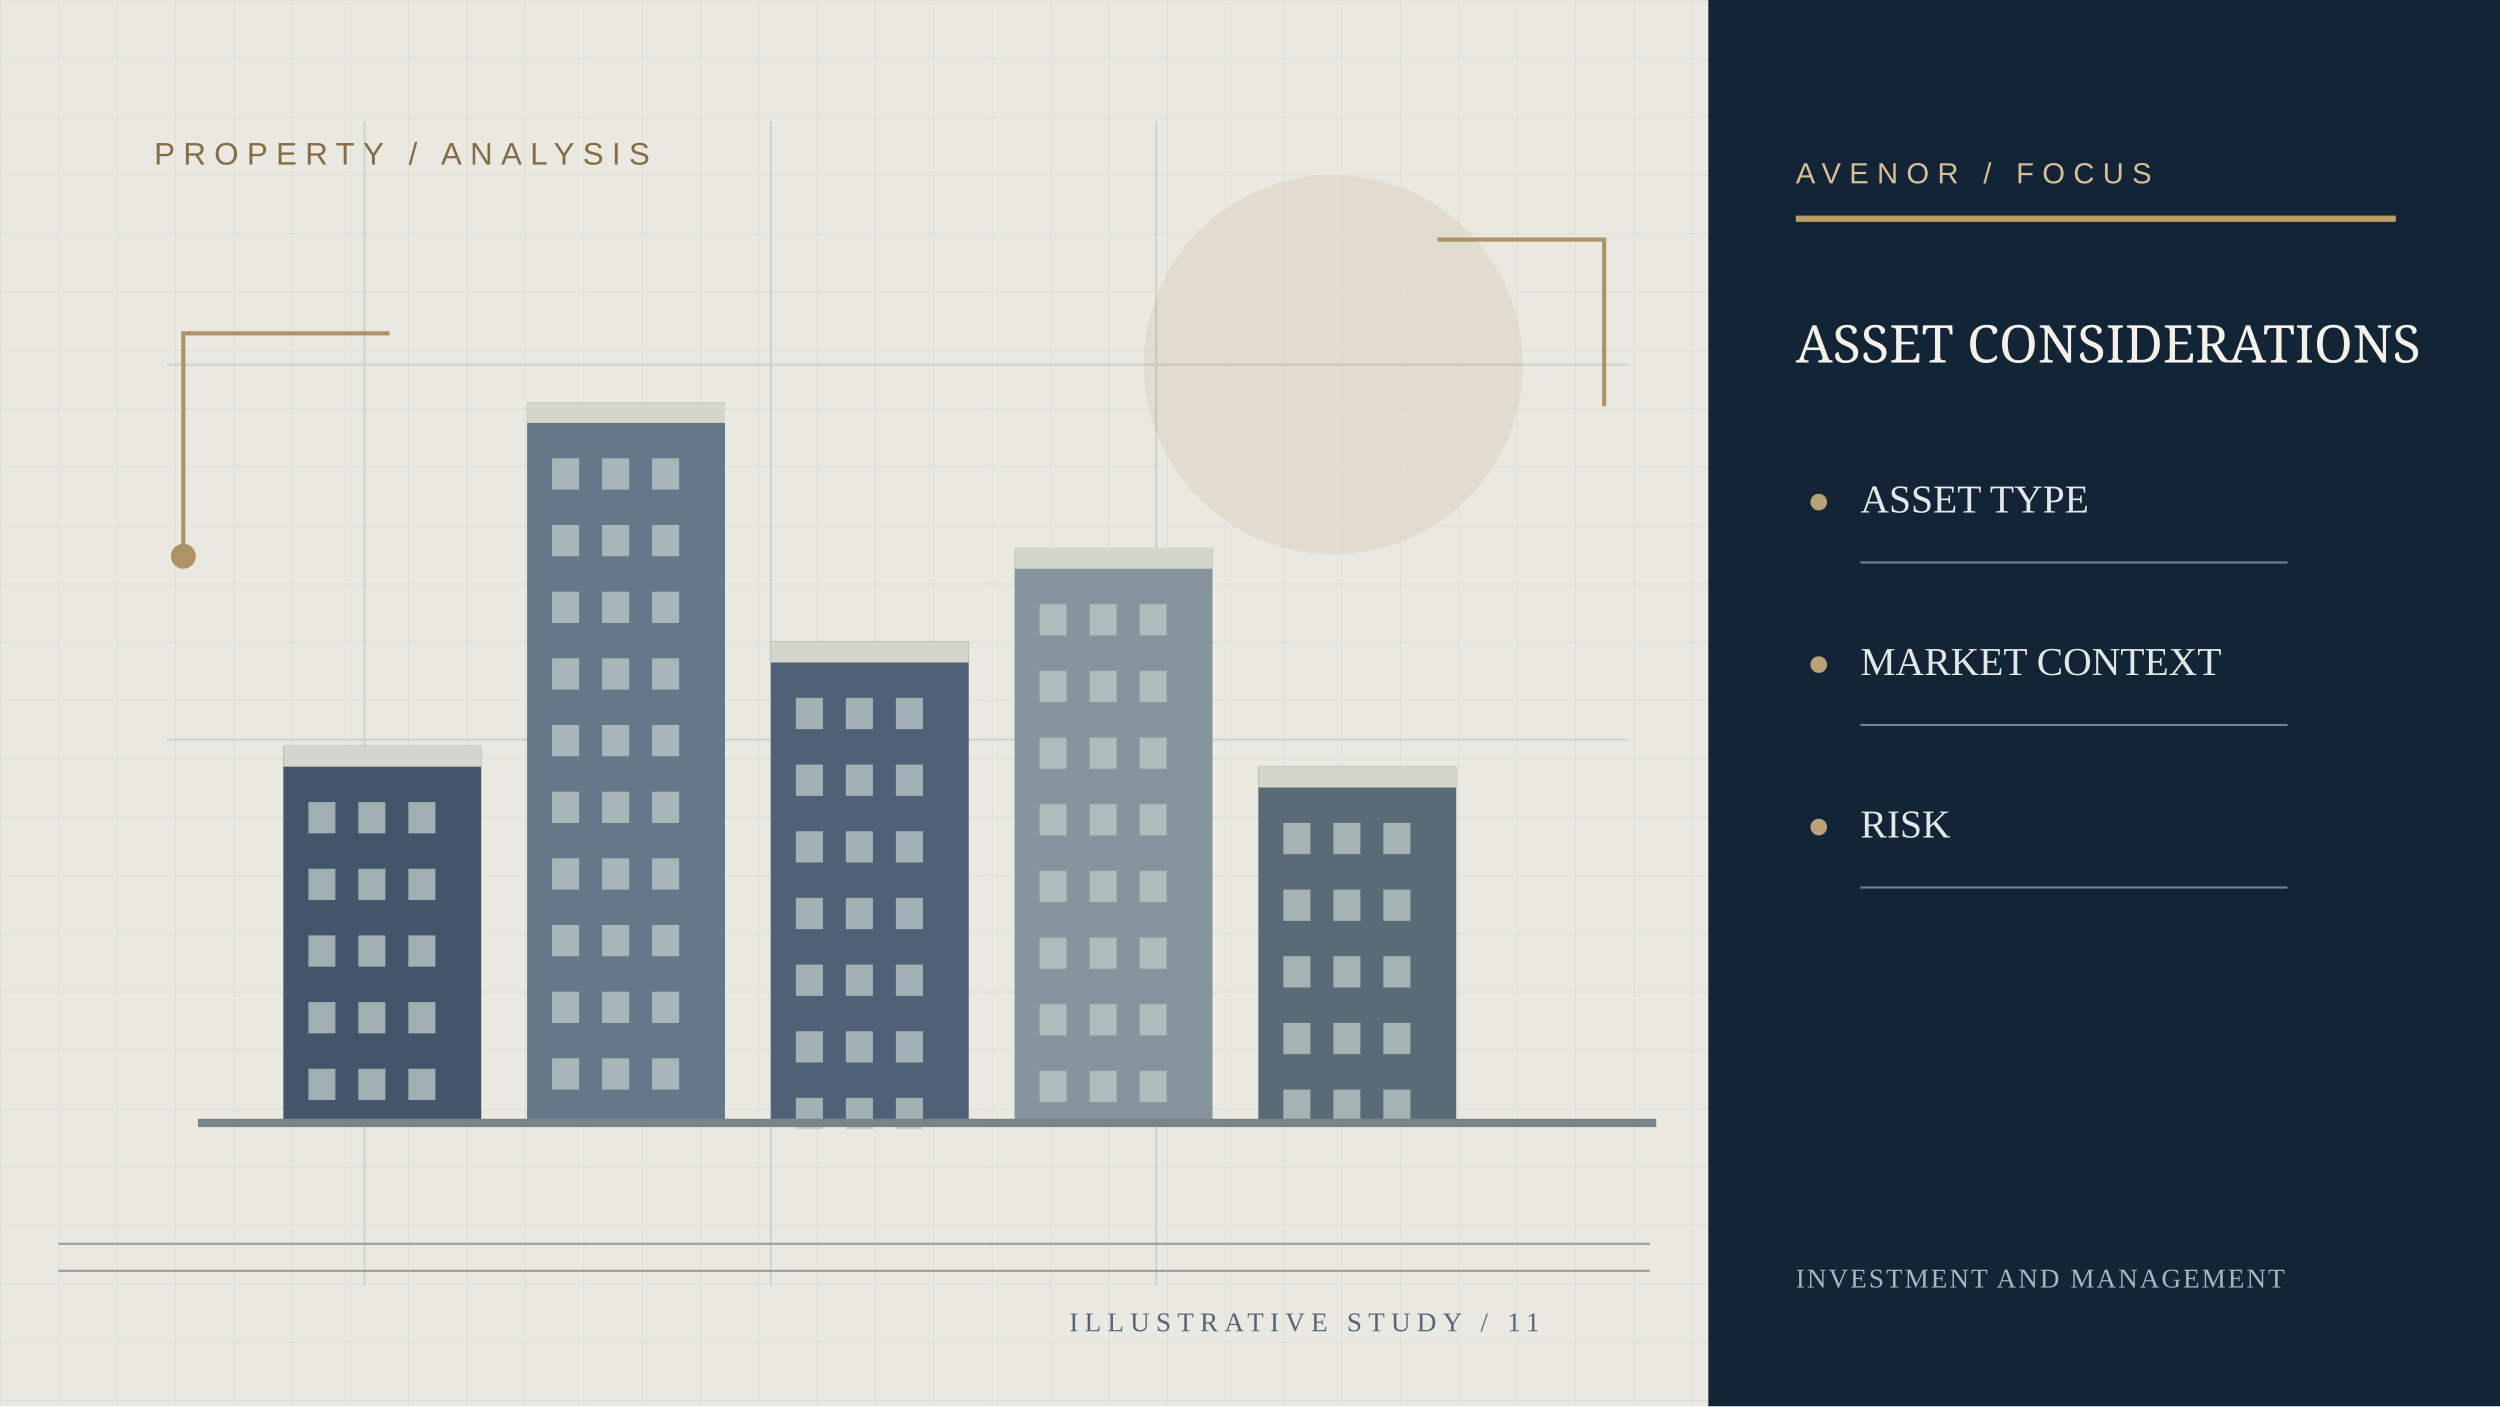
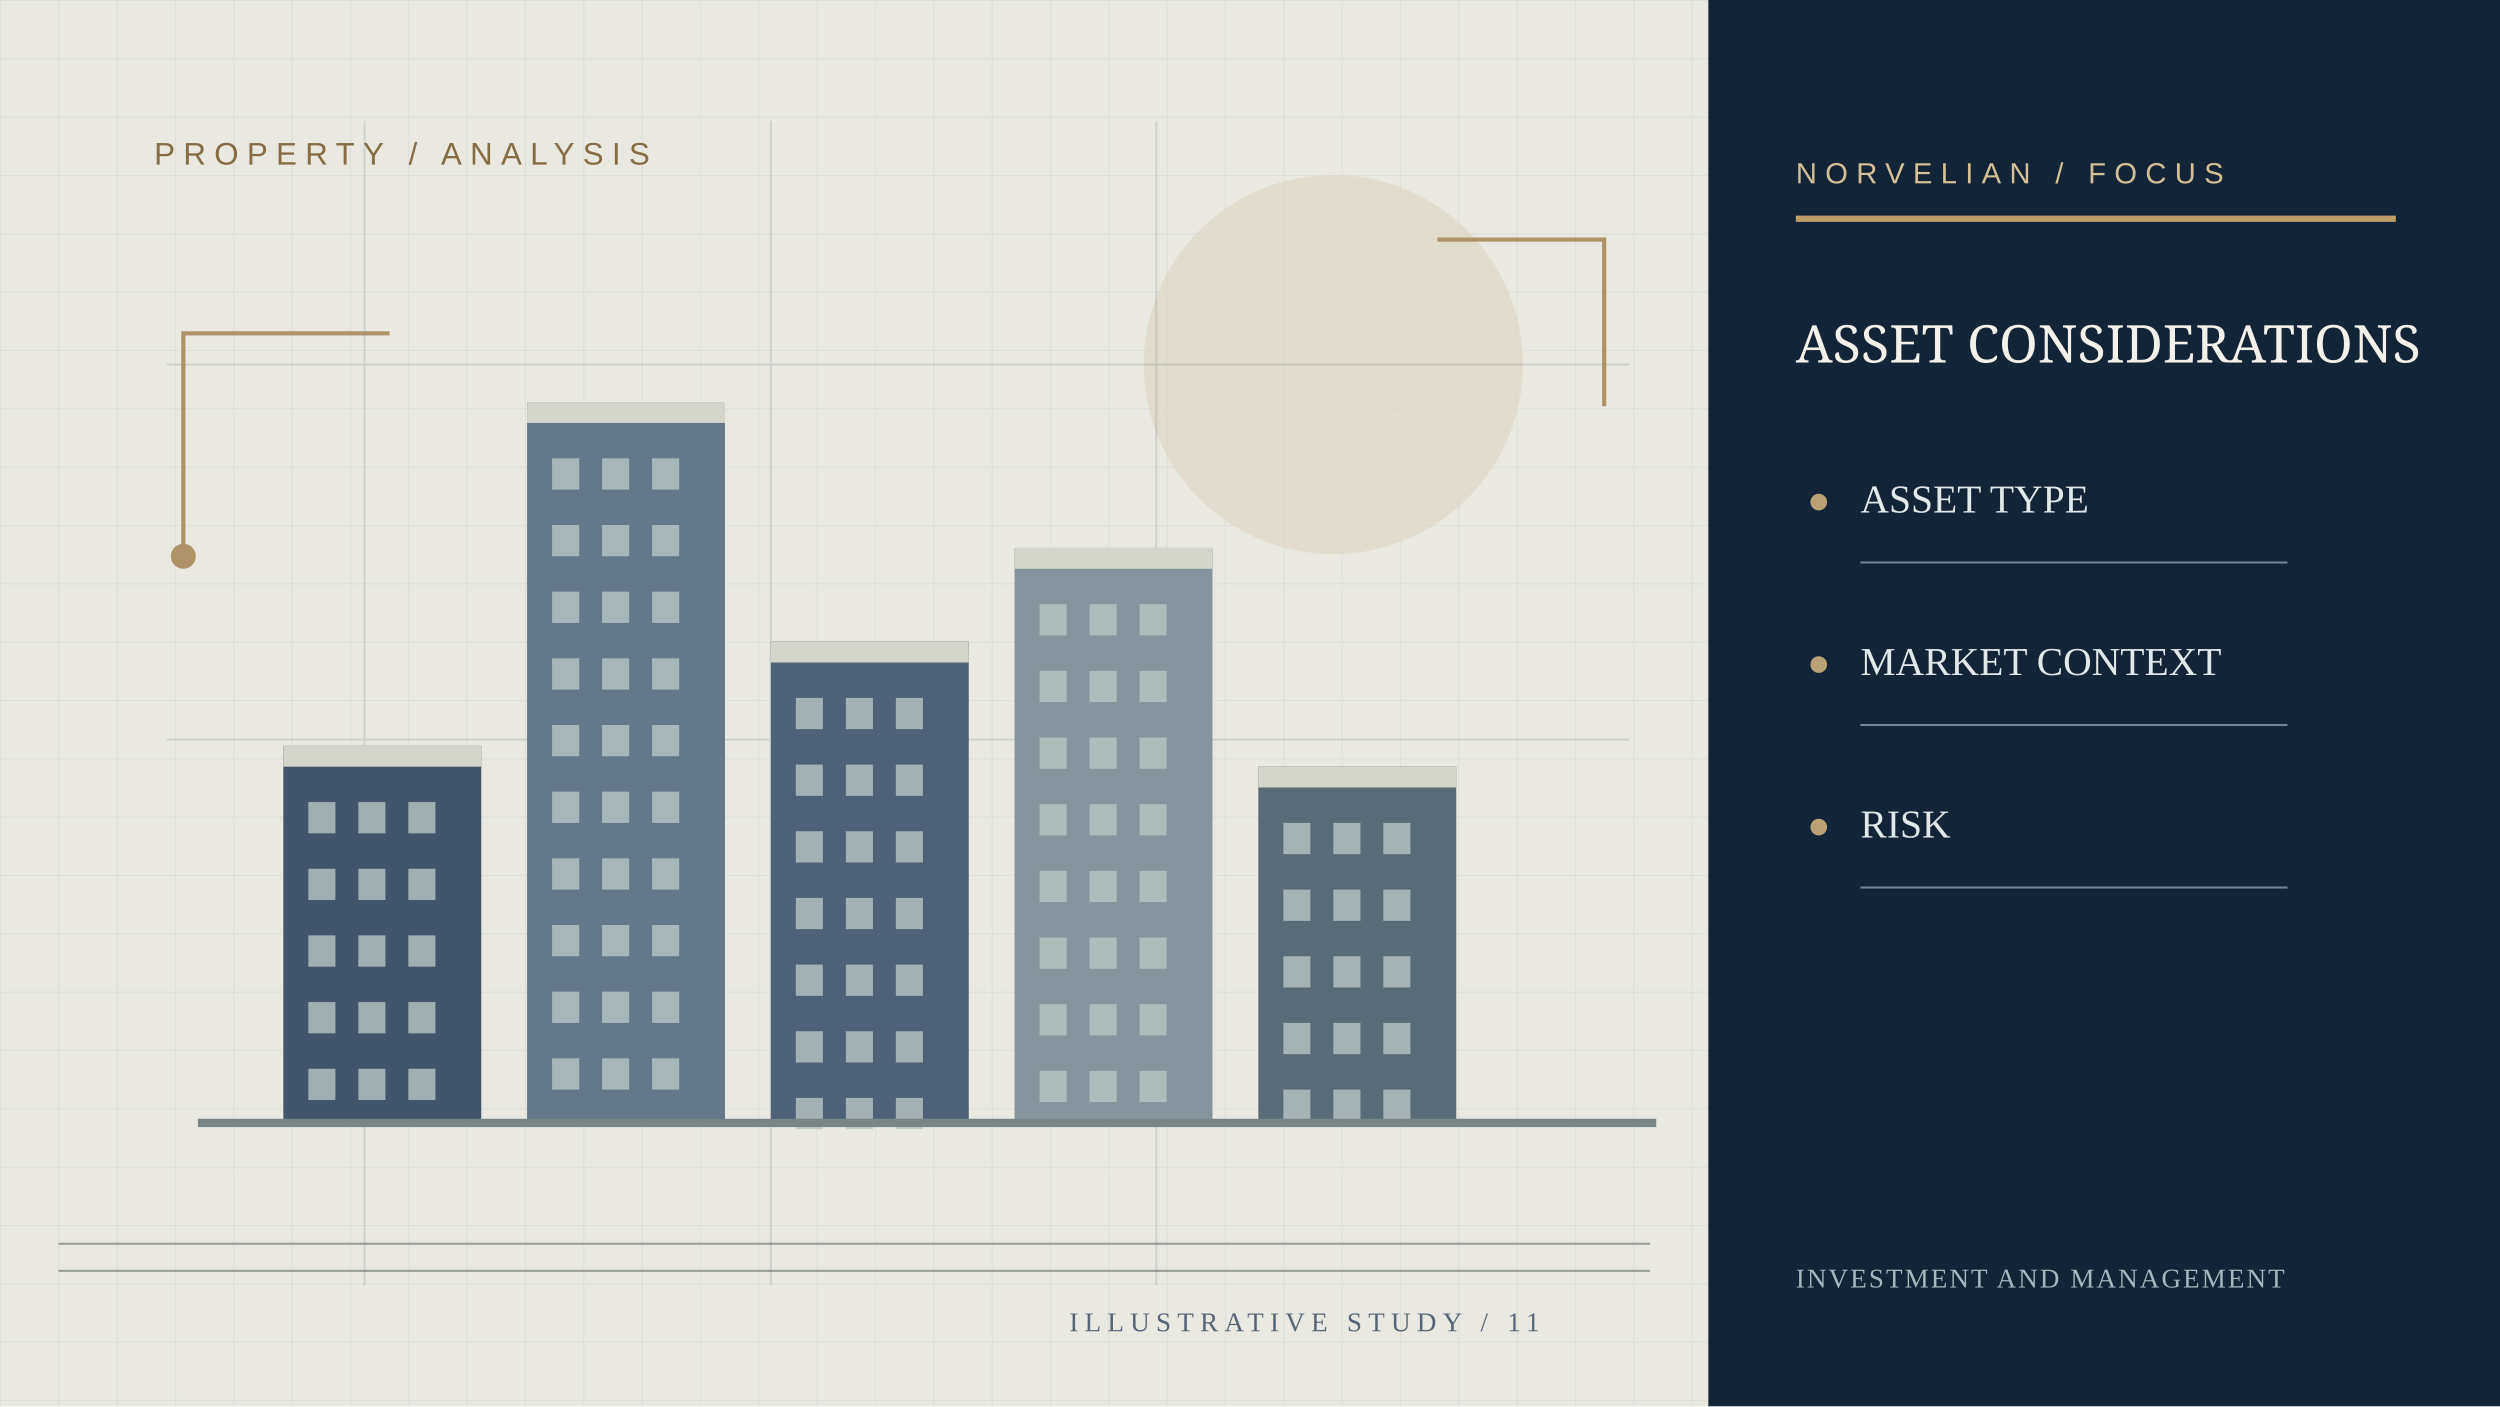
<svg xmlns="http://www.w3.org/2000/svg" viewBox="0 0 1200 675" role="img" aria-labelledby="title">
  <defs>
    <pattern id="paper" width="28" height="28" patternUnits="userSpaceOnUse">
      <path d="M28 0H0V28" fill="none" stroke="#d5d6cf" stroke-width=".55" />
    </pattern>
    <linearGradient id="light" x2="0" y2="1">
      <stop stop-color="#ebe9e2" />
      <stop offset="1" stop-color="#d9ddd8" />
    </linearGradient>
  </defs>
  <rect width="1200" height="675" fill="#e9e9e2" />
  <rect x="0" y="0" width="820" height="675" fill="url(#paper)" />
  <path d="M28 597H792M28 610H792" stroke="#9a9f9b" stroke-width="1" />
  <circle cx="640" cy="175" r="91" fill="#ded7c5" opacity=".72" />
  <g opacity=".18" stroke="#596e74" fill="none">
    <path d="M80 175H782M80 355H782M175 58V617M370 58V617M555 58V617" stroke-width="1" />
  </g>
  <g>
    <rect x="136" y="358" width="95" height="180" fill="#43556a" />
    <rect x="136" y="358" width="95" height="10" fill="#d4d5cb" />
    <rect x="148" y="385" width="13" height="15" fill="#b8c6c3" opacity=".8" />
    <rect x="172" y="385" width="13" height="15" fill="#b8c6c3" opacity=".8" />
    <rect x="196" y="385" width="13" height="15" fill="#b8c6c3" opacity=".8" />
    <rect x="148" y="417" width="13" height="15" fill="#b8c6c3" opacity=".8" />
    <rect x="172" y="417" width="13" height="15" fill="#b8c6c3" opacity=".8" />
    <rect x="196" y="417" width="13" height="15" fill="#b8c6c3" opacity=".8" />
    <rect x="148" y="449" width="13" height="15" fill="#b8c6c3" opacity=".8" />
    <rect x="172" y="449" width="13" height="15" fill="#b8c6c3" opacity=".8" />
    <rect x="196" y="449" width="13" height="15" fill="#b8c6c3" opacity=".8" />
    <rect x="148" y="481" width="13" height="15" fill="#b8c6c3" opacity=".8" />
    <rect x="172" y="481" width="13" height="15" fill="#b8c6c3" opacity=".8" />
    <rect x="196" y="481" width="13" height="15" fill="#b8c6c3" opacity=".8" />
    <rect x="148" y="513" width="13" height="15" fill="#b8c6c3" opacity=".8" />
    <rect x="172" y="513" width="13" height="15" fill="#b8c6c3" opacity=".8" />
    <rect x="196" y="513" width="13" height="15" fill="#b8c6c3" opacity=".8" />
    <rect x="253" y="193" width="95" height="345" fill="#65788a" />
    <rect x="253" y="193" width="95" height="10" fill="#d4d5cb" />
    <rect x="265" y="220" width="13" height="15" fill="#b8c6c3" opacity=".8" />
    <rect x="289" y="220" width="13" height="15" fill="#b8c6c3" opacity=".8" />
    <rect x="313" y="220" width="13" height="15" fill="#b8c6c3" opacity=".8" />
    <rect x="265" y="252" width="13" height="15" fill="#b8c6c3" opacity=".8" />
    <rect x="289" y="252" width="13" height="15" fill="#b8c6c3" opacity=".8" />
    <rect x="313" y="252" width="13" height="15" fill="#b8c6c3" opacity=".8" />
    <rect x="265" y="284" width="13" height="15" fill="#b8c6c3" opacity=".8" />
    <rect x="289" y="284" width="13" height="15" fill="#b8c6c3" opacity=".8" />
    <rect x="313" y="284" width="13" height="15" fill="#b8c6c3" opacity=".8" />
    <rect x="265" y="316" width="13" height="15" fill="#b8c6c3" opacity=".8" />
    <rect x="289" y="316" width="13" height="15" fill="#b8c6c3" opacity=".8" />
    <rect x="313" y="316" width="13" height="15" fill="#b8c6c3" opacity=".8" />
    <rect x="265" y="348" width="13" height="15" fill="#b8c6c3" opacity=".8" />
    <rect x="289" y="348" width="13" height="15" fill="#b8c6c3" opacity=".8" />
    <rect x="313" y="348" width="13" height="15" fill="#b8c6c3" opacity=".8" />
    <rect x="265" y="380" width="13" height="15" fill="#b8c6c3" opacity=".8" />
    <rect x="289" y="380" width="13" height="15" fill="#b8c6c3" opacity=".8" />
    <rect x="313" y="380" width="13" height="15" fill="#b8c6c3" opacity=".8" />
    <rect x="265" y="412" width="13" height="15" fill="#b8c6c3" opacity=".8" />
    <rect x="289" y="412" width="13" height="15" fill="#b8c6c3" opacity=".8" />
    <rect x="313" y="412" width="13" height="15" fill="#b8c6c3" opacity=".8" />
    <rect x="265" y="444" width="13" height="15" fill="#b8c6c3" opacity=".8" />
    <rect x="289" y="444" width="13" height="15" fill="#b8c6c3" opacity=".8" />
    <rect x="313" y="444" width="13" height="15" fill="#b8c6c3" opacity=".8" />
    <rect x="265" y="476" width="13" height="15" fill="#b8c6c3" opacity=".8" />
    <rect x="289" y="476" width="13" height="15" fill="#b8c6c3" opacity=".8" />
    <rect x="313" y="476" width="13" height="15" fill="#b8c6c3" opacity=".8" />
    <rect x="265" y="508" width="13" height="15" fill="#b8c6c3" opacity=".8" />
    <rect x="289" y="508" width="13" height="15" fill="#b8c6c3" opacity=".8" />
    <rect x="313" y="508" width="13" height="15" fill="#b8c6c3" opacity=".8" />
    <rect x="370" y="308" width="95" height="230" fill="#4f6176" />
    <rect x="370" y="308" width="95" height="10" fill="#d4d5cb" />
    <rect x="382" y="335" width="13" height="15" fill="#b8c6c3" opacity=".8" />
    <rect x="406" y="335" width="13" height="15" fill="#b8c6c3" opacity=".8" />
    <rect x="430" y="335" width="13" height="15" fill="#b8c6c3" opacity=".8" />
    <rect x="382" y="367" width="13" height="15" fill="#b8c6c3" opacity=".8" />
    <rect x="406" y="367" width="13" height="15" fill="#b8c6c3" opacity=".8" />
    <rect x="430" y="367" width="13" height="15" fill="#b8c6c3" opacity=".8" />
    <rect x="382" y="399" width="13" height="15" fill="#b8c6c3" opacity=".8" />
    <rect x="406" y="399" width="13" height="15" fill="#b8c6c3" opacity=".8" />
    <rect x="430" y="399" width="13" height="15" fill="#b8c6c3" opacity=".8" />
    <rect x="382" y="431" width="13" height="15" fill="#b8c6c3" opacity=".8" />
    <rect x="406" y="431" width="13" height="15" fill="#b8c6c3" opacity=".8" />
    <rect x="430" y="431" width="13" height="15" fill="#b8c6c3" opacity=".8" />
    <rect x="382" y="463" width="13" height="15" fill="#b8c6c3" opacity=".8" />
    <rect x="406" y="463" width="13" height="15" fill="#b8c6c3" opacity=".8" />
    <rect x="430" y="463" width="13" height="15" fill="#b8c6c3" opacity=".8" />
    <rect x="382" y="495" width="13" height="15" fill="#b8c6c3" opacity=".8" />
    <rect x="406" y="495" width="13" height="15" fill="#b8c6c3" opacity=".8" />
    <rect x="430" y="495" width="13" height="15" fill="#b8c6c3" opacity=".8" />
    <rect x="382" y="527" width="13" height="15" fill="#b8c6c3" opacity=".8" />
    <rect x="406" y="527" width="13" height="15" fill="#b8c6c3" opacity=".8" />
    <rect x="430" y="527" width="13" height="15" fill="#b8c6c3" opacity=".8" />
    <rect x="487" y="263" width="95" height="275" fill="#85949d" />
    <rect x="487" y="263" width="95" height="10" fill="#d4d5cb" />
    <rect x="499" y="290" width="13" height="15" fill="#b8c6c3" opacity=".8" />
    <rect x="523" y="290" width="13" height="15" fill="#b8c6c3" opacity=".8" />
    <rect x="547" y="290" width="13" height="15" fill="#b8c6c3" opacity=".8" />
    <rect x="499" y="322" width="13" height="15" fill="#b8c6c3" opacity=".8" />
    <rect x="523" y="322" width="13" height="15" fill="#b8c6c3" opacity=".8" />
    <rect x="547" y="322" width="13" height="15" fill="#b8c6c3" opacity=".8" />
    <rect x="499" y="354" width="13" height="15" fill="#b8c6c3" opacity=".8" />
    <rect x="523" y="354" width="13" height="15" fill="#b8c6c3" opacity=".8" />
    <rect x="547" y="354" width="13" height="15" fill="#b8c6c3" opacity=".8" />
    <rect x="499" y="386" width="13" height="15" fill="#b8c6c3" opacity=".8" />
    <rect x="523" y="386" width="13" height="15" fill="#b8c6c3" opacity=".8" />
    <rect x="547" y="386" width="13" height="15" fill="#b8c6c3" opacity=".8" />
    <rect x="499" y="418" width="13" height="15" fill="#b8c6c3" opacity=".8" />
    <rect x="523" y="418" width="13" height="15" fill="#b8c6c3" opacity=".8" />
    <rect x="547" y="418" width="13" height="15" fill="#b8c6c3" opacity=".8" />
    <rect x="499" y="450" width="13" height="15" fill="#b8c6c3" opacity=".8" />
    <rect x="523" y="450" width="13" height="15" fill="#b8c6c3" opacity=".8" />
    <rect x="547" y="450" width="13" height="15" fill="#b8c6c3" opacity=".8" />
    <rect x="499" y="482" width="13" height="15" fill="#b8c6c3" opacity=".8" />
    <rect x="523" y="482" width="13" height="15" fill="#b8c6c3" opacity=".8" />
    <rect x="547" y="482" width="13" height="15" fill="#b8c6c3" opacity=".8" />
    <rect x="499" y="514" width="13" height="15" fill="#b8c6c3" opacity=".8" />
    <rect x="523" y="514" width="13" height="15" fill="#b8c6c3" opacity=".8" />
    <rect x="547" y="514" width="13" height="15" fill="#b8c6c3" opacity=".8" />
    <rect x="604" y="368" width="95" height="170" fill="#596b76" />
    <rect x="604" y="368" width="95" height="10" fill="#d4d5cb" />
    <rect x="616" y="395" width="13" height="15" fill="#b8c6c3" opacity=".8" />
    <rect x="640" y="395" width="13" height="15" fill="#b8c6c3" opacity=".8" />
    <rect x="664" y="395" width="13" height="15" fill="#b8c6c3" opacity=".8" />
    <rect x="616" y="427" width="13" height="15" fill="#b8c6c3" opacity=".8" />
    <rect x="640" y="427" width="13" height="15" fill="#b8c6c3" opacity=".8" />
    <rect x="664" y="427" width="13" height="15" fill="#b8c6c3" opacity=".8" />
    <rect x="616" y="459" width="13" height="15" fill="#b8c6c3" opacity=".8" />
    <rect x="640" y="459" width="13" height="15" fill="#b8c6c3" opacity=".8" />
    <rect x="664" y="459" width="13" height="15" fill="#b8c6c3" opacity=".8" />
    <rect x="616" y="491" width="13" height="15" fill="#b8c6c3" opacity=".8" />
    <rect x="640" y="491" width="13" height="15" fill="#b8c6c3" opacity=".8" />
    <rect x="664" y="491" width="13" height="15" fill="#b8c6c3" opacity=".8" />
    <rect x="616" y="523" width="13" height="15" fill="#b8c6c3" opacity=".8" />
    <rect x="640" y="523" width="13" height="15" fill="#b8c6c3" opacity=".8" />
    <rect x="664" y="523" width="13" height="15" fill="#b8c6c3" opacity=".8" />
  </g>
  <path d="M95 539H795" stroke="#788486" stroke-width="4" />
  <g fill="none" stroke="#a78a5c" stroke-width="2" opacity=".9">
    <path d="M88 267V160H187" />
    <circle cx="88" cy="267" r="5" fill="#a78a5c" />
    <path d="M690 115H770V195" />
  </g>
  <text x="74" y="79" fill="#866c44" font-size="15" font-family="Arial,sans-serif" letter-spacing="4">PROPERTY / ANALYSIS</text>
  <text x="739" y="639" text-anchor="end" fill="#566577" font-size="13" letter-spacing="3">ILLUSTRATIVE STUDY / 11</text>
  <rect x="820" width="380" height="675" fill="#142437" />
  <path d="M862 105H1150" stroke="#bc9e68" stroke-width="3" />
-   <text x="862" y="88" fill="#d4bf96" font-size="14" font-family="Arial,sans-serif" letter-spacing="4">AVENOR / FOCUS</text>
+   <text x="862" y="88" fill="#d4bf96" font-size="14" font-family="Arial,sans-serif" letter-spacing="4">NORVELIAN / FOCUS</text>
  <text x="862" y="174" fill="#f3f1e9" font-size="25" font-family="Georgia,serif">ASSET CONSIDERATIONS</text>
  <g transform="translate(873,246)">
    <circle cx="0" cy="-5" r="4" fill="#b9a276" />
    <text x="20" y="0" font-size="19" fill="#e2e7e7">ASSET TYPE</text>
    <path d="M20 24H225" stroke="#728394" stroke-width="1" />
  </g>
  <g transform="translate(873,324)">
    <circle cx="0" cy="-5" r="4" fill="#b9a276" />
    <text x="20" y="0" font-size="19" fill="#e2e7e7">MARKET CONTEXT</text>
    <path d="M20 24H225" stroke="#728394" stroke-width="1" />
  </g>
  <g transform="translate(873,402)">
    <circle cx="0" cy="-5" r="4" fill="#b9a276" />
    <text x="20" y="0" font-size="19" fill="#e2e7e7">RISK</text>
    <path d="M20 24H225" stroke="#728394" stroke-width="1" />
  </g>
  <text x="862" y="618" fill="#a7b7bc" font-size="13" letter-spacing="1">INVESTMENT AND MANAGEMENT</text>
</svg>
